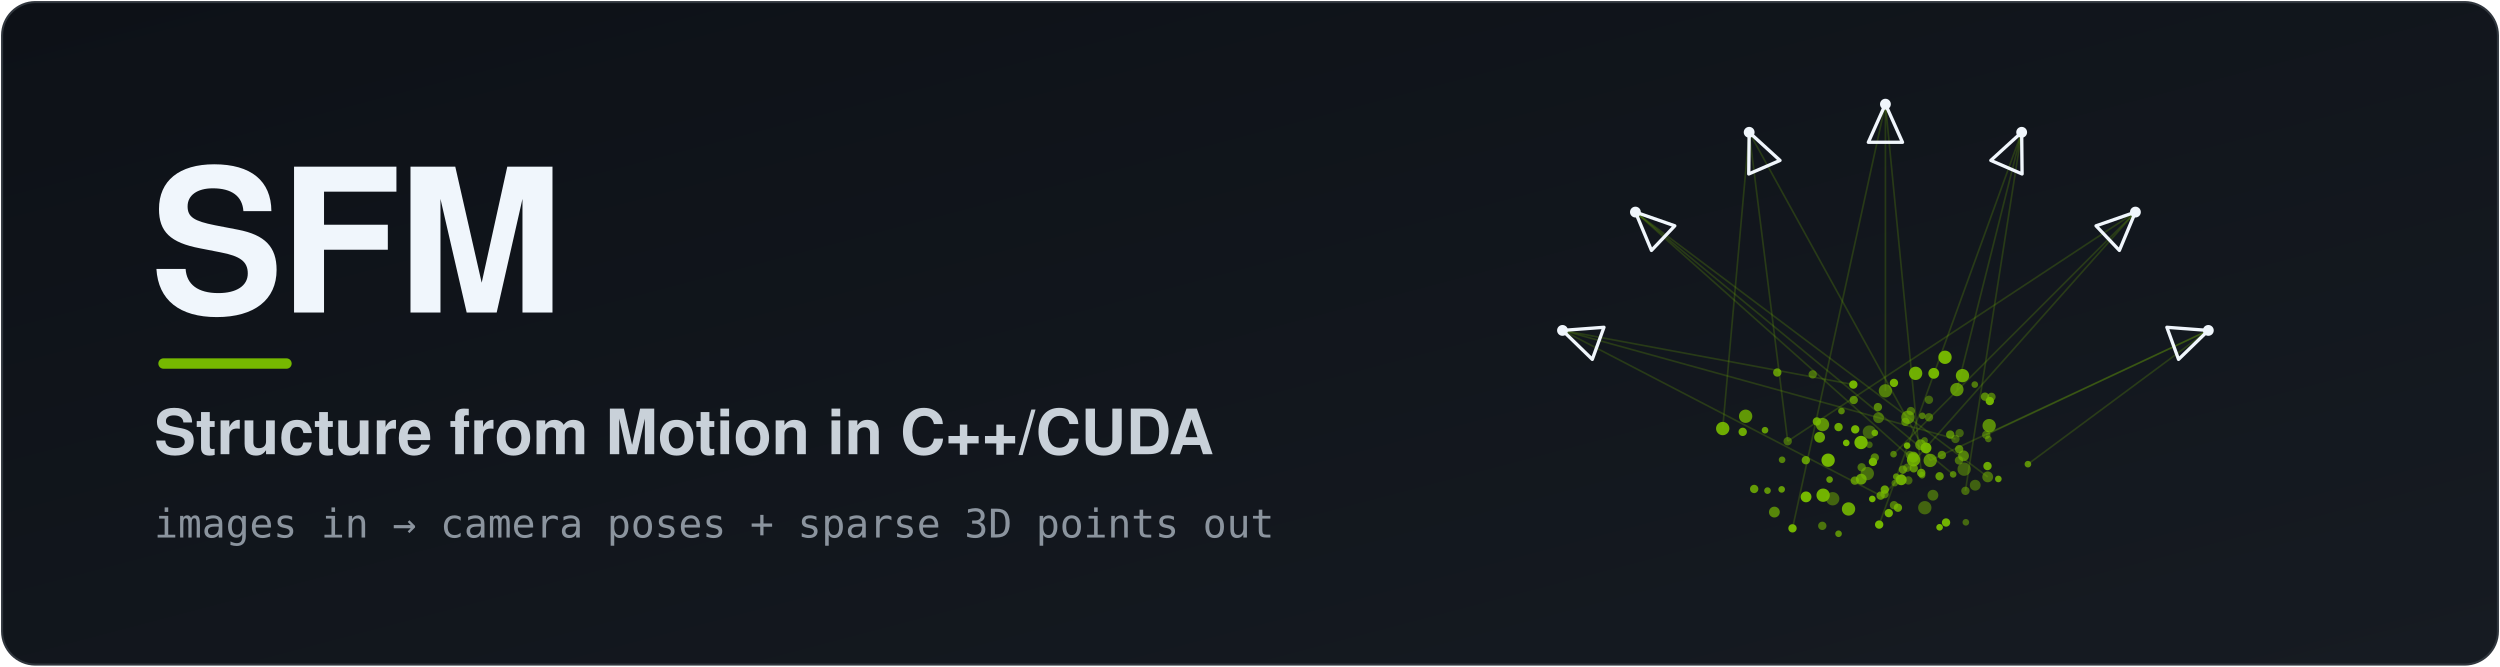
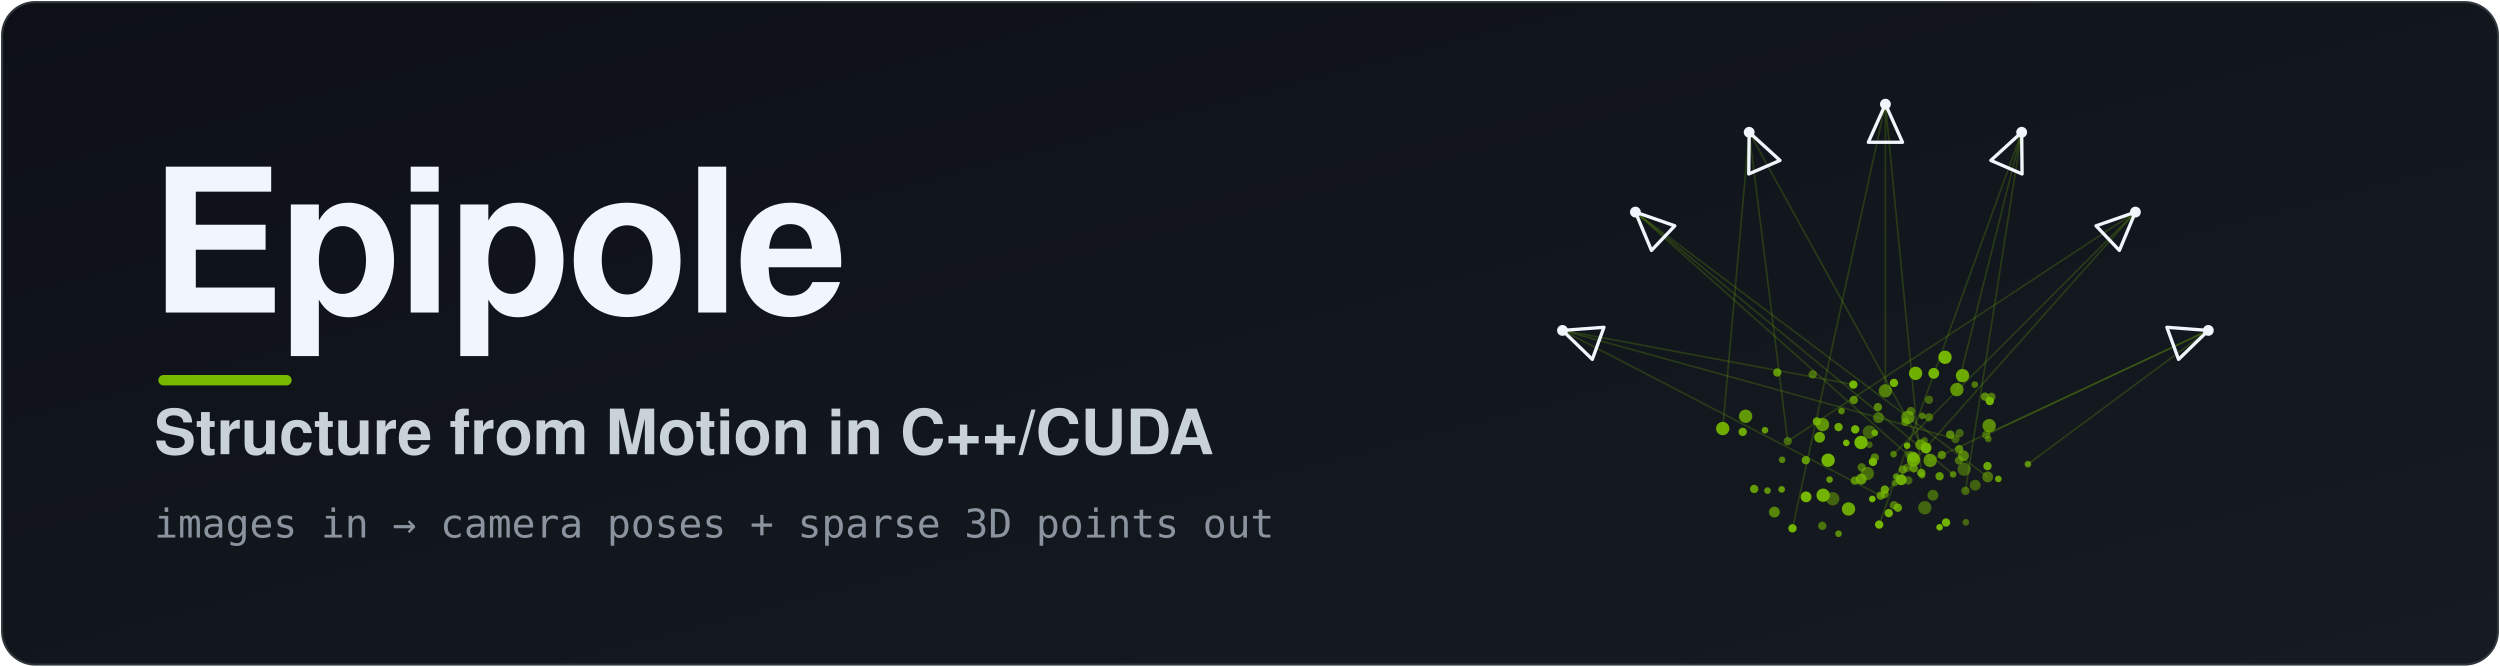
- <svg xmlns="http://www.w3.org/2000/svg" viewBox="0 0 1200 320" width="1200" height="320" role="img" aria-label="SFM: Structure from Motion in C++/CUDA">
+ <svg xmlns="http://www.w3.org/2000/svg" viewBox="0 0 1200 320" width="1200" height="320" role="img" aria-label="Epipole: Structure from Motion in C++/CUDA">
  <defs>
    <linearGradient id="g" x1="0" y1="0" x2="1" y2="1">
      <stop offset="0" stop-color="#0d1117" />
      <stop offset="1" stop-color="#161b22" />
    </linearGradient>
  </defs>
  <rect x="1" y="1" width="1198" height="318" rx="16" fill="url(#g)" stroke="#30363d" />
  <line x1="750.0" y1="158.6" x2="889.6" y2="184.6" stroke="#76b900" stroke-width="0.8" opacity="0.22" />
  <line x1="750.0" y1="158.6" x2="938.6" y2="210.7" stroke="#76b900" stroke-width="0.8" opacity="0.22" />
  <line x1="750.0" y1="158.6" x2="902.7" y2="237.9" stroke="#76b900" stroke-width="0.8" opacity="0.22" />
  <line x1="785.0" y1="101.8" x2="937.5" y2="227.7" stroke="#76b900" stroke-width="0.8" opacity="0.22" />
  <line x1="785.0" y1="101.8" x2="954.1" y2="228.9" stroke="#76b900" stroke-width="0.8" opacity="0.22" />
  <line x1="785.0" y1="101.8" x2="918.5" y2="220.7" stroke="#76b900" stroke-width="0.8" opacity="0.22" />
  <line x1="839.6" y1="63.5" x2="858.1" y2="211.8" stroke="#76b900" stroke-width="0.8" opacity="0.22" />
  <line x1="839.6" y1="63.5" x2="826.9" y2="205.7" stroke="#76b900" stroke-width="0.8" opacity="0.22" />
  <line x1="839.6" y1="63.5" x2="926.5" y2="221.0" stroke="#76b900" stroke-width="0.8" opacity="0.22" />
  <line x1="905.0" y1="50.0" x2="922.2" y2="227.0" stroke="#76b900" stroke-width="0.8" opacity="0.22" />
  <line x1="905.0" y1="50.0" x2="905.0" y2="187.6" stroke="#76b900" stroke-width="0.8" opacity="0.22" />
  <line x1="905.0" y1="50.0" x2="860.4" y2="253.6" stroke="#76b900" stroke-width="0.8" opacity="0.22" />
  <line x1="970.4" y1="63.5" x2="943.4" y2="235.6" stroke="#76b900" stroke-width="0.8" opacity="0.22" />
  <line x1="970.4" y1="63.5" x2="902.0" y2="251.8" stroke="#76b900" stroke-width="0.8" opacity="0.22" />
  <line x1="970.4" y1="63.5" x2="939.3" y2="187.0" stroke="#76b900" stroke-width="0.8" opacity="0.22" />
  <line x1="1025.0" y1="101.8" x2="908.9" y2="218.0" stroke="#76b900" stroke-width="0.8" opacity="0.22" />
  <line x1="1025.0" y1="101.8" x2="904.6" y2="237.2" stroke="#76b900" stroke-width="0.8" opacity="0.22" />
  <line x1="1025.0" y1="101.8" x2="858.1" y2="211.8" stroke="#76b900" stroke-width="0.8" opacity="0.22" />
  <line x1="1060.0" y1="158.6" x2="953.4" y2="208.7" stroke="#76b900" stroke-width="0.8" opacity="0.22" />
  <line x1="1060.0" y1="158.6" x2="973.4" y2="222.8" stroke="#76b900" stroke-width="0.8" opacity="0.22" />
  <line x1="1060.0" y1="158.6" x2="926.5" y2="221.0" stroke="#76b900" stroke-width="0.8" opacity="0.22" />
  <circle cx="896.3" cy="227.3" r="3.2" fill="#76b900" opacity="0.53" />
  <circle cx="897.3" cy="207.4" r="3.2" fill="#76b900" opacity="0.46" />
  <circle cx="873.4" cy="209.9" r="2.6" fill="#76b900" opacity="0.88" />
  <circle cx="942.8" cy="225.2" r="3.2" fill="#76b900" opacity="0.45" />
  <circle cx="940.3" cy="221.0" r="2" fill="#76b900" opacity="0.54" />
  <circle cx="918.4" cy="219.4" r="2.6" fill="#76b900" opacity="0.79" />
  <circle cx="848.4" cy="235.5" r="1.6" fill="#76b900" opacity="0.76" />
  <circle cx="922.2" cy="227.0" r="2" fill="#76b900" opacity="0.83" />
  <circle cx="874.8" cy="203.8" r="3.2" fill="#76b900" opacity="0.76" />
  <circle cx="915.4" cy="213.9" r="1.6" fill="#76b900" opacity="0.94" />
  <circle cx="922.7" cy="199.6" r="1.6" fill="#76b900" opacity="0.59" />
  <circle cx="915.5" cy="224.5" r="2" fill="#76b900" opacity="0.47" />
  <circle cx="882.5" cy="256.2" r="1.6" fill="#76b900" opacity="0.73" />
  <circle cx="923.9" cy="243.7" r="3.2" fill="#76b900" opacity="0.47" />
  <circle cx="883.9" cy="197.3" r="1.6" fill="#76b900" opacity="0.69" />
  <circle cx="893.3" cy="212.4" r="3.2" fill="#76b900" opacity="0.99" />
  <circle cx="926.5" cy="221.0" r="3.2" fill="#76b900" opacity="0.73" />
  <circle cx="889.8" cy="192.0" r="2" fill="#76b900" opacity="0.70" />
  <circle cx="887.3" cy="244.3" r="3.2" fill="#76b900" opacity="0.89" />
  <circle cx="877.5" cy="220.9" r="3.2" fill="#76b900" opacity="0.97" />
  <circle cx="919.5" cy="179.2" r="3.2" fill="#76b900" opacity="0.93" />
  <circle cx="906.6" cy="246.3" r="2" fill="#76b900" opacity="0.96" />
  <circle cx="836.5" cy="207.3" r="2" fill="#76b900" opacity="0.91" />
  <circle cx="901.4" cy="195.4" r="2" fill="#76b900" opacity="0.68" />
  <circle cx="921.9" cy="213.5" r="2.6" fill="#76b900" opacity="0.69" />
  <circle cx="855.2" cy="234.9" r="1.6" fill="#76b900" opacity="0.82" />
  <circle cx="927.8" cy="237.7" r="2.6" fill="#76b900" opacity="0.49" />
  <circle cx="954.0" cy="223.7" r="2" fill="#76b900" opacity="0.88" />
  <circle cx="909.1" cy="183.8" r="2" fill="#76b900" opacity="0.97" />
  <circle cx="925.9" cy="200.3" r="2" fill="#76b900" opacity="0.53" />
  <circle cx="889.6" cy="184.6" r="2" fill="#76b900" opacity="0.98" />
  <circle cx="872.1" cy="202.3" r="2" fill="#76b900" opacity="0.86" />
  <circle cx="855.4" cy="220.7" r="1.6" fill="#76b900" opacity="0.67" />
  <circle cx="954.1" cy="228.9" r="2.6" fill="#76b900" opacity="0.54" />
  <circle cx="917.2" cy="197.3" r="2" fill="#76b900" opacity="0.54" />
  <circle cx="866.9" cy="238.5" r="2.6" fill="#76b900" opacity="1.00" />
  <circle cx="942.5" cy="218.8" r="2.6" fill="#76b900" opacity="0.64" />
  <circle cx="913.4" cy="225.4" r="2" fill="#76b900" opacity="0.65" />
  <circle cx="959.2" cy="229.9" r="1.6" fill="#76b900" opacity="0.85" />
  <circle cx="922.6" cy="228.1" r="1.6" fill="#76b900" opacity="0.64" />
  <circle cx="851.7" cy="245.8" r="2.6" fill="#76b900" opacity="0.69" />
  <circle cx="937.5" cy="227.7" r="1.6" fill="#76b900" opacity="0.66" />
  <circle cx="837.9" cy="199.8" r="3.2" fill="#76b900" opacity="0.79" />
  <circle cx="933.6" cy="171.5" r="3.2" fill="#76b900" opacity="0.98" />
  <circle cx="898.7" cy="239.5" r="1.6" fill="#76b900" opacity="0.99" />
  <circle cx="860.4" cy="253.6" r="2" fill="#76b900" opacity="0.98" />
  <circle cx="923.8" cy="211.4" r="1.6" fill="#76b900" opacity="0.50" />
  <circle cx="916.0" cy="230.6" r="2" fill="#76b900" opacity="0.47" />
  <circle cx="909.1" cy="242.5" r="2" fill="#76b900" opacity="0.60" />
  <circle cx="882.5" cy="205.0" r="2" fill="#76b900" opacity="0.90" />
  <circle cx="940.4" cy="215.6" r="2" fill="#76b900" opacity="0.67" />
  <circle cx="875.1" cy="237.7" r="3.2" fill="#76b900" opacity="0.96" />
  <circle cx="954.8" cy="204.3" r="3.2" fill="#76b900" opacity="0.72" />
  <circle cx="858.1" cy="211.8" r="2" fill="#76b900" opacity="0.50" />
  <circle cx="899.9" cy="207.8" r="1.6" fill="#76b900" opacity="0.89" />
  <circle cx="952.8" cy="190.4" r="2" fill="#76b900" opacity="0.68" />
  <circle cx="947.9" cy="184.6" r="1.6" fill="#76b900" opacity="0.60" />
  <circle cx="878.2" cy="230.2" r="1.6" fill="#76b900" opacity="0.80" />
  <circle cx="943.4" cy="235.6" r="2" fill="#76b900" opacity="0.50" />
  <circle cx="916.7" cy="218.4" r="2" fill="#76b900" opacity="0.49" />
  <circle cx="910.2" cy="228.8" r="1.6" fill="#76b900" opacity="0.70" />
  <circle cx="899.0" cy="221.7" r="2" fill="#76b900" opacity="1.00" />
  <circle cx="924.5" cy="215.0" r="2.6" fill="#76b900" opacity="0.96" />
  <circle cx="931.0" cy="228.6" r="2" fill="#76b900" opacity="0.79" />
  <circle cx="973.4" cy="222.8" r="1.6" fill="#76b900" opacity="0.74" />
  <circle cx="890.5" cy="206.1" r="2" fill="#76b900" opacity="0.97" />
  <circle cx="904.6" cy="237.2" r="2" fill="#76b900" opacity="0.59" />
  <circle cx="893.6" cy="224.3" r="2" fill="#76b900" opacity="0.56" />
  <circle cx="866.8" cy="220.9" r="2" fill="#76b900" opacity="0.80" />
  <circle cx="918.5" cy="220.7" r="3.2" fill="#76b900" opacity="0.87" />
  <circle cx="890.3" cy="230.7" r="2" fill="#76b900" opacity="0.70" />
  <circle cx="914.6" cy="202.5" r="2" fill="#76b900" opacity="0.60" />
  <circle cx="886.2" cy="212.6" r="1.6" fill="#76b900" opacity="1.00" />
  <circle cx="897.3" cy="213.5" r="1.6" fill="#76b900" opacity="0.46" />
  <circle cx="939.3" cy="187.0" r="3.2" fill="#76b900" opacity="0.75" />
  <circle cx="902.7" cy="237.9" r="2" fill="#76b900" opacity="0.73" />
  <circle cx="934.1" cy="250.8" r="2" fill="#76b900" opacity="0.96" />
  <circle cx="847.2" cy="206.5" r="1.6" fill="#76b900" opacity="0.81" />
  <circle cx="893.4" cy="230.0" r="2.6" fill="#76b900" opacity="0.81" />
  <circle cx="942.0" cy="180.3" r="3.2" fill="#76b900" opacity="0.91" />
  <circle cx="928.2" cy="179.2" r="2.6" fill="#76b900" opacity="0.98" />
  <circle cx="911.0" cy="243.7" r="2" fill="#76b900" opacity="0.83" />
  <circle cx="899.9" cy="219.6" r="2" fill="#76b900" opacity="0.64" />
  <circle cx="932.1" cy="218.4" r="2" fill="#76b900" opacity="0.67" />
  <circle cx="902.0" cy="251.8" r="2" fill="#76b900" opacity="0.99" />
  <circle cx="940.6" cy="207.9" r="2" fill="#76b900" opacity="0.46" />
  <circle cx="936.1" cy="208.6" r="2" fill="#76b900" opacity="0.69" />
  <circle cx="909.5" cy="231.9" r="1.6" fill="#76b900" opacity="0.50" />
  <circle cx="912.6" cy="230.3" r="2.6" fill="#76b900" opacity="0.93" />
  <circle cx="853.1" cy="178.8" r="2" fill="#76b900" opacity="0.78" />
  <circle cx="925.9" cy="191.9" r="2" fill="#76b900" opacity="0.47" />
  <circle cx="870.1" cy="179.7" r="2" fill="#76b900" opacity="0.54" />
  <circle cx="948.1" cy="232.9" r="2.6" fill="#76b900" opacity="0.45" />
  <circle cx="955.1" cy="192.5" r="2" fill="#76b900" opacity="0.98" />
  <circle cx="905.0" cy="187.6" r="3.2" fill="#76b900" opacity="0.63" />
  <circle cx="931.0" cy="253.1" r="1.6" fill="#76b900" opacity="0.98" />
  <circle cx="874.7" cy="252.4" r="2" fill="#76b900" opacity="0.57" />
  <circle cx="938.6" cy="210.7" r="2" fill="#76b900" opacity="0.45" />
  <circle cx="901.7" cy="200.5" r="2.6" fill="#76b900" opacity="0.50" />
  <circle cx="918.6" cy="224.8" r="2" fill="#76b900" opacity="0.73" />
  <circle cx="955.9" cy="190.5" r="2" fill="#76b900" opacity="0.59" />
  <circle cx="943.6" cy="250.7" r="1.6" fill="#76b900" opacity="0.50" />
  <circle cx="954.4" cy="210.7" r="1.6" fill="#76b900" opacity="0.53" />
  <circle cx="879.7" cy="239.4" r="3.2" fill="#76b900" opacity="0.47" />
  <circle cx="908.9" cy="218.0" r="1.6" fill="#76b900" opacity="0.61" />
  <circle cx="953.4" cy="208.7" r="2" fill="#76b900" opacity="0.50" />
  <circle cx="826.9" cy="205.7" r="3.2" fill="#76b900" opacity="0.92" />
  <circle cx="842.0" cy="234.7" r="2" fill="#76b900" opacity="0.81" />
  <circle cx="915.8" cy="200.3" r="3.2" fill="#76b900" opacity="0.66" />
  <circle cx="904.7" cy="235.0" r="2" fill="#76b900" opacity="0.85" />
  <path d="M750.0 158.6 L769.9 157.1 L764.3 172.5 Z" fill="none" stroke="#f0f6fc" stroke-width="1.6" stroke-linejoin="round" />
  <circle cx="750.0" cy="158.6" r="2.6" fill="#f0f6fc" />
  <path d="M785.0 101.8 L803.9 108.4 L792.7 120.2 Z" fill="none" stroke="#f0f6fc" stroke-width="1.6" stroke-linejoin="round" />
  <circle cx="785.0" cy="101.8" r="2.6" fill="#f0f6fc" />
  <path d="M839.6 63.5 L854.4 77.0 L839.4 83.5 Z" fill="none" stroke="#f0f6fc" stroke-width="1.6" stroke-linejoin="round" />
  <circle cx="839.6" cy="63.5" r="2.6" fill="#f0f6fc" />
  <path d="M905.0 50.0 L913.2 68.3 L896.8 68.3 Z" fill="none" stroke="#f0f6fc" stroke-width="1.6" stroke-linejoin="round" />
  <circle cx="905.0" cy="50.0" r="2.6" fill="#f0f6fc" />
  <path d="M970.4 63.5 L970.6 83.5 L955.6 77.0 Z" fill="none" stroke="#f0f6fc" stroke-width="1.6" stroke-linejoin="round" />
  <circle cx="970.4" cy="63.5" r="2.6" fill="#f0f6fc" />
  <path d="M1025.0 101.8 L1017.3 120.2 L1006.1 108.4 Z" fill="none" stroke="#f0f6fc" stroke-width="1.6" stroke-linejoin="round" />
  <circle cx="1025.0" cy="101.8" r="2.6" fill="#f0f6fc" />
  <path d="M1060.0 158.6 L1045.7 172.5 L1040.1 157.1 Z" fill="none" stroke="#f0f6fc" stroke-width="1.6" stroke-linejoin="round" />
  <circle cx="1060.0" cy="158.6" r="2.6" fill="#f0f6fc" />
-   <text x="72" y="150" font-family="-apple-system,BlinkMacSystemFont,'Segoe UI',Helvetica,Arial,sans-serif" font-size="96" font-weight="800" letter-spacing="-2" fill="#f0f6fc">SFM</text>
-   <rect x="76" y="172" width="64" height="5" rx="2.5" fill="#76b900" />
+   <text x="72" y="150" font-family="-apple-system,BlinkMacSystemFont,'Segoe UI',Helvetica,Arial,sans-serif" font-size="96" font-weight="800" letter-spacing="-2" fill="#f0f6fc">Epipole</text>
+   <rect x="76" y="180" width="64" height="5" rx="2.5" fill="#76b900" />
  <text x="74" y="218" font-family="-apple-system,BlinkMacSystemFont,'Segoe UI',Helvetica,Arial,sans-serif" font-size="30" font-weight="600" fill="#c9d1d9">Structure from Motion in C++/CUDA</text>
  <text x="74" y="258" font-family="ui-monospace,SFMono-Regular,'SF Mono',Menlo,Consolas,monospace" font-size="19" fill="#8b949e">images in → camera poses + sparse 3D points out</text>
</svg>
